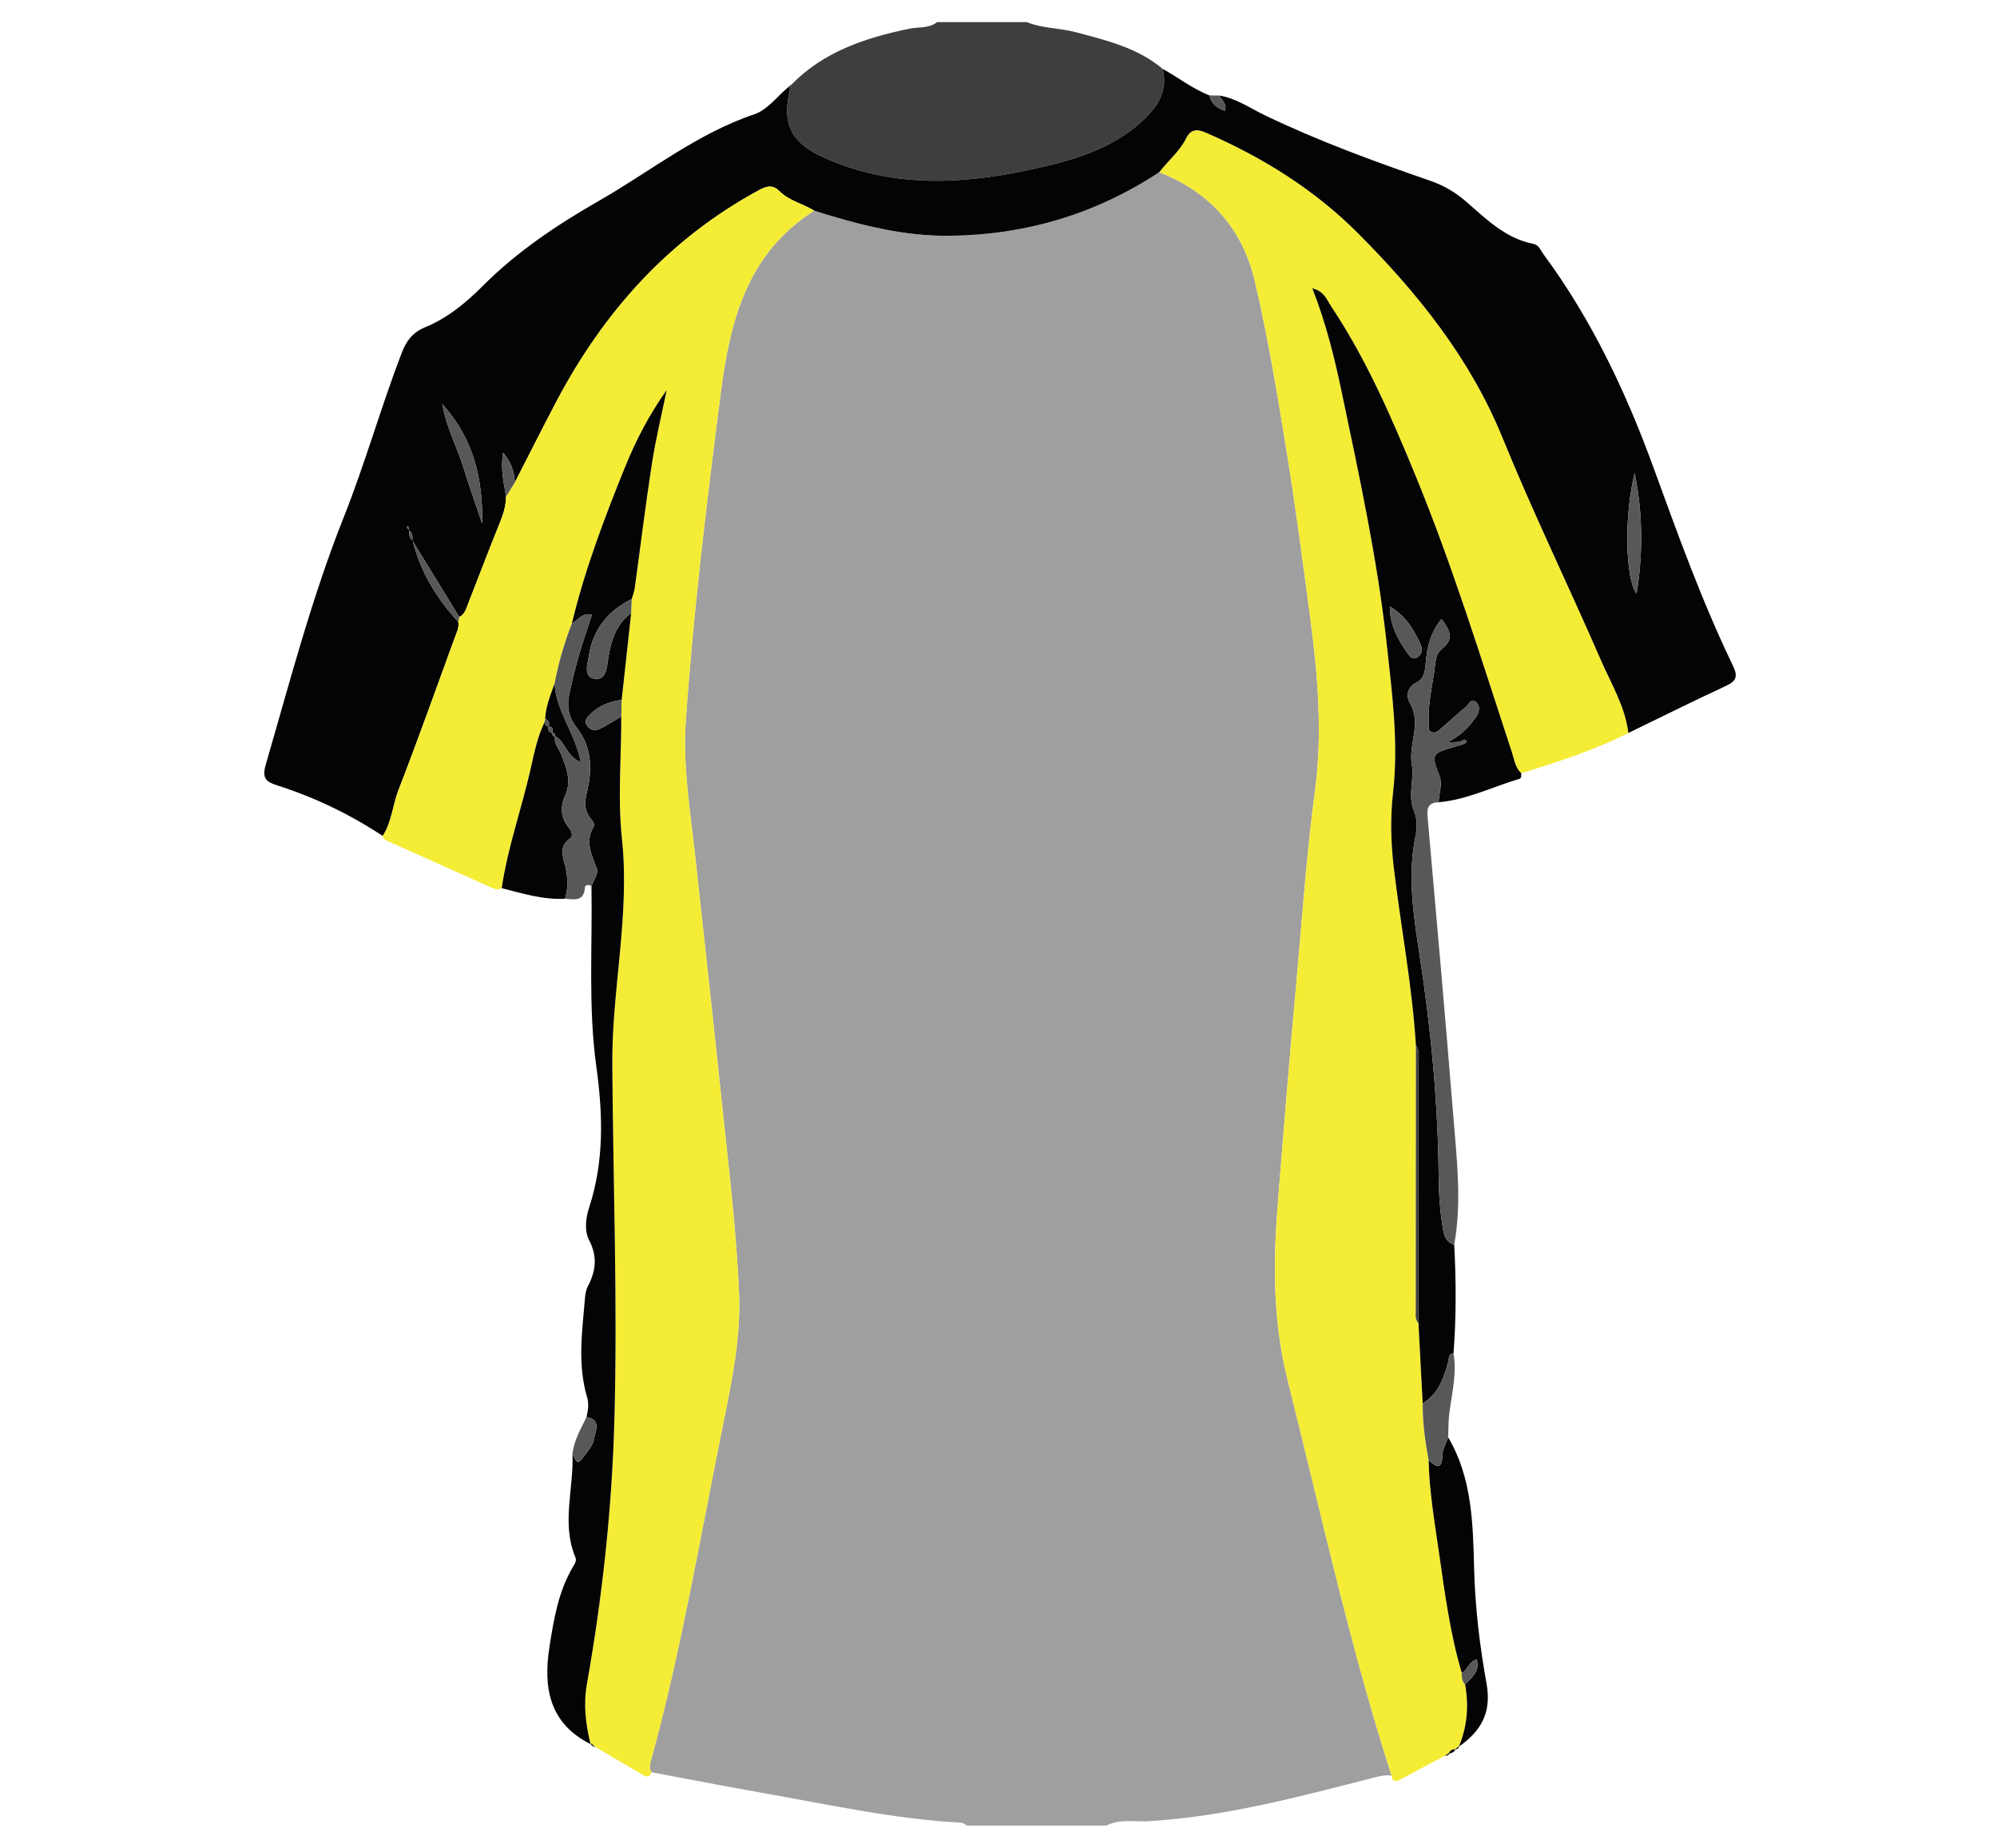
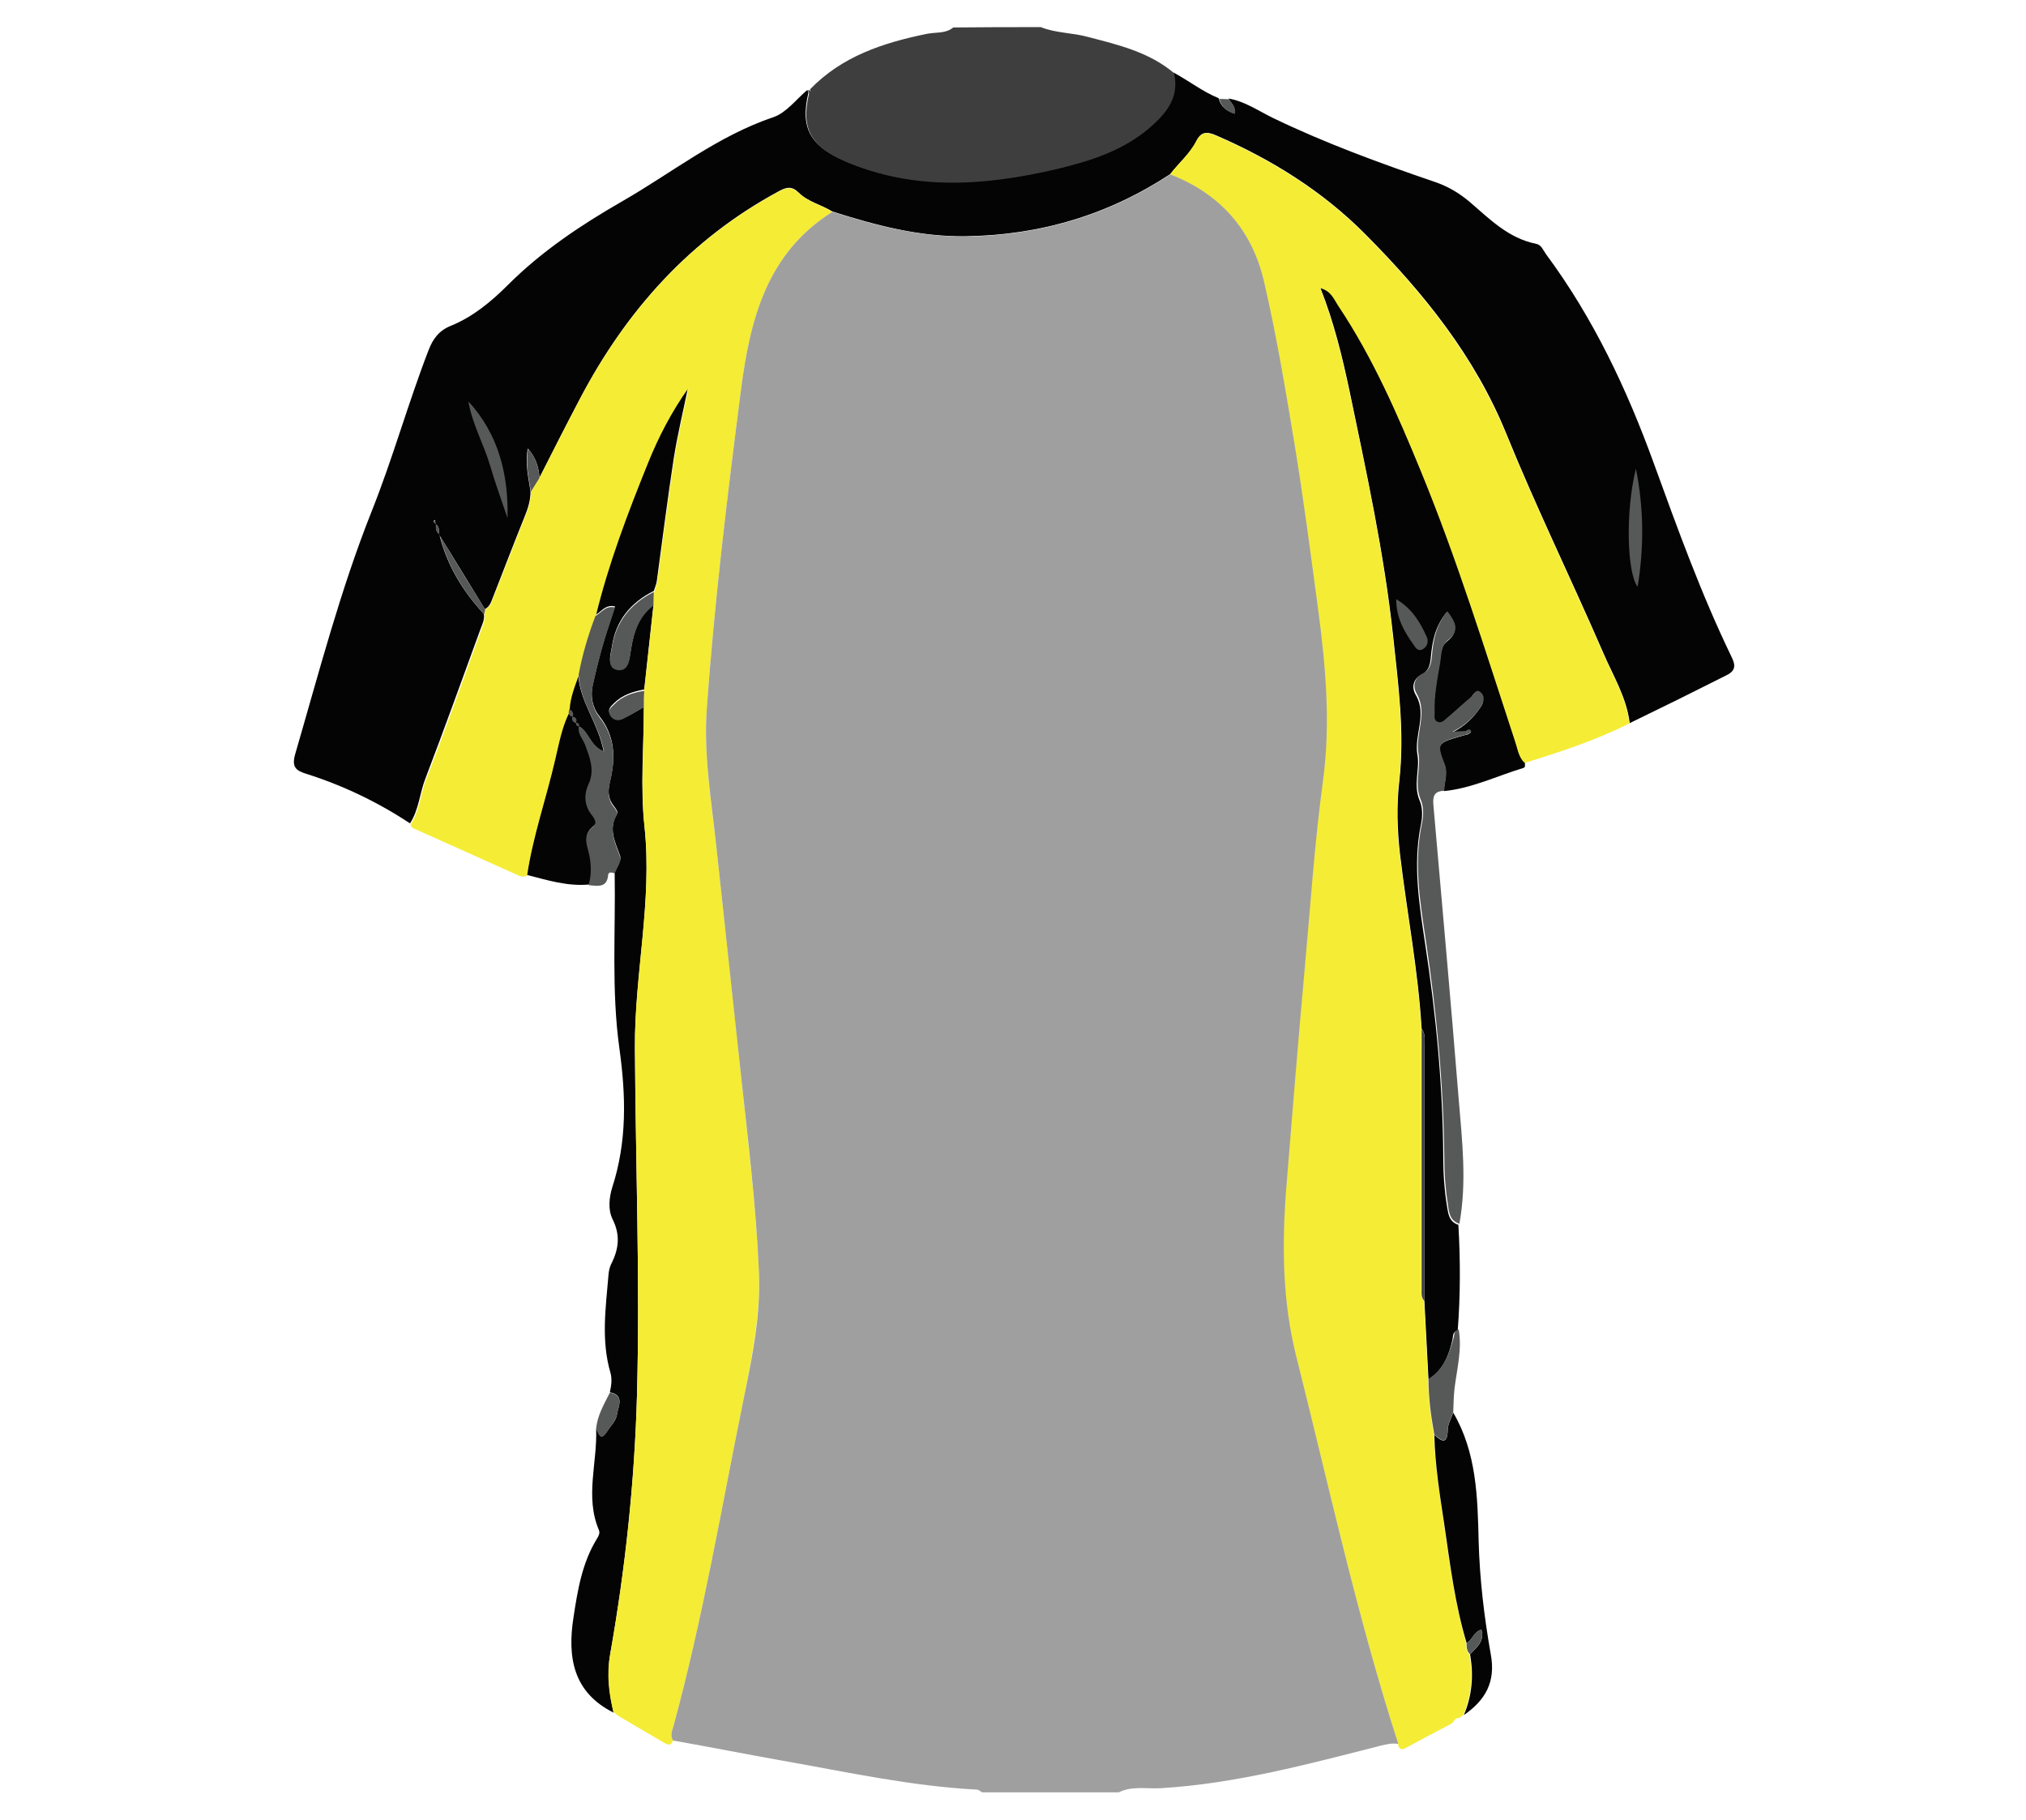
- <svg xmlns="http://www.w3.org/2000/svg" version="1.1" id="Layer_1" x="0px" y="0px" width="587px" height="543px" viewBox="0 0 587 543" enable-background="new 0 0 587 543" xml:space="preserve">
-   <style type="text/css">
- 	
- 	 .strip{fill:#F5EC36;}
- 	
- </style>
-   <path fill-rule="evenodd" clip-rule="evenodd" fill="#9F9F9F" d="M325.232,536.5c-13.664,0-27.329,0-40.994,0  c-0.547-0.292-1.082-0.813-1.643-0.843c-19.663-1.052-38.849-5.294-58.157-8.698c-10.999-1.94-21.961-4.078-32.94-6.127  c-0.917-1.423-0.305-2.863,0.068-4.231c8.85-32.459,14.389-65.628,21.088-98.546c2.554-12.55,5.139-25.101,4.58-38.104  c-0.832-19.345-3.246-38.525-5.252-57.75c-2.428-23.264-5.031-46.509-7.544-69.764c-1.465-13.559-3.794-27.064-2.839-40.788  c2.247-32.262,6.153-64.337,10.291-96.407c2.75-21.316,7.869-40.906,27.439-53.332c13.023,4.098,26.065,7.56,39.983,7.379  c22.375-0.291,42.779-6.41,61.419-18.664c14.982,5.816,24.495,16.567,28.149,32.153c3.736,15.938,6.416,32.097,9.052,48.251  c2.737,16.781,4.963,33.632,7.193,50.489c2.246,16.973,3.667,33.905,1.396,50.925c-2.535,19-3.809,38.113-5.549,57.185  c-1.978,21.68-3.729,43.382-5.447,65.086c-1.353,17.066-1.279,33.965,2.954,50.839c9.755,38.885,18.289,78.083,30.569,116.303  c-1.812-0.339-3.517,0.12-5.263,0.566c-21.822,5.575-43.573,11.452-66.236,12.794C333.462,535.459,329.161,534.479,325.232,536.5z" />
-   <path fill-rule="evenodd" clip-rule="evenodd" fill="#3E3E3E" d="M301.808,6.5c4.605,1.882,9.636,1.694,14.377,2.955  c9.056,2.41,18.198,4.578,25.624,10.831c1.54,6.887-1.751,11.472-6.701,15.85c-8.333,7.372-18.414,10.537-28.812,12.947  c-21.35,4.949-42.604,6.634-63.485-2.489c-10.068-4.399-13.093-9.749-10.645-20.218c0.06-0.258-0.211-0.593-0.327-0.893  c0,0,0.278-0.263,0.277-0.257c0.184,0.163,0.368,0.32,0.552,0.477c-0.065-0.225-0.13-0.45-0.195-0.676  c9.545-9.846,21.833-13.896,34.803-16.589c2.736-0.568,5.761-0.017,8.178-1.938C284.238,6.5,293.023,6.5,301.808,6.5z   M300.131,23.337C300.127,23.495,300.135,23.179,300.131,23.337c4.25,0,8.9,0,13.151,0c0.136-0.158-0.137,0.158,0,0" />
-   <path fill-rule="evenodd" clip-rule="evenodd" class="strip" d="M424.718,516.011c-4.34,2.297-8.699,4.56-13.011,6.91  c-1.442,0.786-2.379,0.817-2.657-1.063c-12.28-38.221-20.814-77.419-30.569-116.304c-4.233-16.874-4.307-33.772-2.954-50.839  c1.719-21.704,3.47-43.406,5.447-65.086c1.74-19.072,3.014-38.184,5.549-57.185c2.271-17.02,0.851-33.952-1.396-50.925  c-2.23-16.857-4.456-33.708-7.193-50.489c-2.636-16.154-5.315-32.313-9.052-48.251c-3.654-15.585-13.167-26.336-28.148-32.153  c2.563-3.339,5.925-6.055,7.856-9.876c1.393-2.757,3.085-2.969,5.898-1.75c16.717,7.248,32.049,16.832,44.825,29.681  c17.421,17.522,32.812,36.583,42.345,59.981c8.997,22.082,19.448,43.566,28.96,65.444c3.019,6.942,7.098,13.548,8.023,21.302  c-10.058,5.096-20.749,8.507-31.472,11.828c-1.796-1.648-2.06-4.013-2.757-6.135c-8.971-27.282-17.4-54.743-28.346-81.348  c-7.054-17.142-14.396-34.107-24.71-49.602c-1.302-1.956-2.115-4.6-5.606-5.414c4.108,10.455,6.581,20.688,8.728,30.941  c5.11,24.406,10.43,48.777,13.141,73.634c1.581,14.505,3.523,28.883,1.859,43.577c-0.813,7.184-0.676,14.549,0.188,21.866  c2.063,17.506,5.446,34.849,6.528,52.476c-0.019,25.978-0.04,51.956-0.04,77.934c0,1.267-0.246,2.63,0.791,3.693  c0.413,7.863,0.826,15.727,1.238,23.591c-0.016,5.627,0.724,11.175,1.753,16.692c0.191,9.046,1.718,17.959,3.007,26.872  c1.729,11.949,3.27,23.964,6.727,35.599c-0.025,1.246,0.049,2.464,0.979,3.437c1.146,6.259,0.625,12.352-1.823,18.252  c0,0,0.072-0.165,0.072-0.164c-0.392,0.334-0.784,0.669-1.176,1.003l0.081-0.062c-0.979-0.062-1.615,0.419-2.012,1.276l0.001-0.276  c0,0,0.276,0.012,0.277,0.014C425.619,515.399,425.168,515.704,424.718,516.011z" />
-   <path fill-rule="evenodd" clip-rule="evenodd" fill="#040404" d="M478.642,215.407c-0.926-7.753-5.005-14.36-8.023-21.302  c-9.512-21.877-19.963-43.362-28.96-65.444c-9.533-23.398-24.924-42.458-42.345-59.981C386.537,55.831,371.205,46.248,354.488,39  c-2.813-1.219-4.506-1.006-5.898,1.75c-1.932,3.822-5.294,6.538-7.856,9.876c-18.642,12.253-39.045,18.373-61.42,18.664  c-13.918,0.18-26.96-3.282-39.983-7.379c-3.302-2.021-7.285-2.867-10.125-5.653c-1.958-1.922-3.575-1.744-5.974-0.446  c-26.592,14.38-45.782,35.808-59.728,62.272c-4.135,7.848-8.108,15.781-12.155,23.675c-0.194-3.179-1.14-6.032-3.458-8.724  c-0.828,4.693,0.199,8.775,0.857,12.886c-0.029,2.626-0.734,5.044-1.735,7.494c-3.246,7.943-6.253,15.983-9.4,23.967  c-0.582,1.478-0.972,3.144-2.608,3.953c-4.605-7.506-9.211-15.013-13.815-22.521c0.041-1.099,0.227-2.244-0.962-2.941  c-0.085-0.43-0.17-0.86-0.254-1.291c-0.161,0.134-0.323,0.266-0.484,0.399c0.27,0.275,0.541,0.552,0.81,0.828  c-0.065,1.108-0.132,2.217,0.964,2.945c2.271,9.247,7.055,17.085,13.451,24.023c0.309,1.711-0.521,3.194-1.065,4.688  c-5.439,14.933-10.778,29.905-16.518,44.722c-1.725,4.454-1.954,9.394-4.633,13.489c-9.648-6.373-19.981-11.353-30.99-14.852  c-3.366-1.069-4.54-2.16-3.389-6.122c7.092-24.409,13.522-49.085,22.915-72.685c6.351-15.956,10.944-32.447,17.091-48.425  c1.354-3.52,3.219-5.937,6.917-7.451c6.525-2.672,11.988-7.225,16.905-12.151c10.083-10.103,21.852-17.952,34.058-24.94  c15.119-8.656,28.856-19.785,45.728-25.462c3.844-1.294,6.767-5.324,10.11-8.099c0.113,0.294,0.384,0.629,0.324,0.888  c-2.448,10.469,0.577,15.819,10.645,20.218c20.881,9.123,42.136,7.438,63.485,2.489c10.397-2.411,20.479-5.575,28.812-12.947  c4.95-4.378,8.241-8.962,6.701-15.85c4.599,2.496,8.734,5.81,13.653,7.74c0.628,2.521,2.273,3.779,4.651,4.54  c0.549-2.385-1.161-3.14-1.631-4.482c4.891,0.808,8.921,3.675,13.242,5.756c15.785,7.605,32.198,13.591,48.72,19.297  c3.915,1.353,7.238,3.293,10.375,6c5.979,5.156,11.65,10.933,19.909,12.533c1.636,0.316,2.119,1.912,2.961,3.051  c14.183,19.188,24.283,40.57,32.383,62.813c7.149,19.631,14.211,39.259,23.3,58.086c1.415,2.929,1.203,4.441-1.925,5.892  C497.776,205.995,488.233,210.755,478.642,215.407z M130.012,118.773c-0.088-0.051-0.176-0.103-0.265-0.155  c0.104,0.035,0.207,0.07,0.311,0.106c1.019,6.782,4.41,12.781,6.367,19.259c1.612,5.337,3.522,10.583,5.3,15.87  C142.033,140.683,139.049,128.67,130.012,118.773z M480.487,139.015c-3.182,12.858-2.708,31.202,0.564,35.472  C483.002,162.618,482.896,150.817,480.487,139.015z" />
-   <path fill-rule="evenodd" clip-rule="evenodd" class="strip" d="M135.004,181.333c1.636-0.809,2.026-2.475,2.608-3.953  c3.147-7.984,6.154-16.024,9.4-23.967c1.001-2.45,1.707-4.868,1.735-7.494c0.867-1.387,1.734-2.774,2.601-4.162  c4.047-7.894,8.02-15.827,12.155-23.675c13.945-26.464,33.135-47.893,59.728-62.272c2.399-1.297,4.017-1.476,5.974,0.446  c2.84,2.787,6.823,3.632,10.125,5.653c-19.57,12.426-24.688,32.016-27.439,53.332c-4.138,32.07-8.044,64.146-10.291,96.407  c-0.956,13.724,1.374,27.229,2.839,40.788c2.513,23.255,5.116,46.5,7.544,69.764c2.006,19.225,4.42,38.405,5.252,57.75  c0.559,13.003-2.026,25.554-4.58,38.104c-6.699,32.918-12.239,66.087-21.088,98.546c-0.373,1.368-0.984,2.809-0.068,4.231  c-0.716,1.932-1.879,1.158-3.017,0.492c-4.503-2.638-9.004-5.278-13.506-7.919c-0.452-0.386-0.903-0.771-1.355-1.155  c0,0-0.045,0.306-0.045,0.305c-1.405-5.814-2.142-11.55-1.063-17.638c4.558-25.71,7.37-51.664,8.085-77.744  c0.952-34.753-0.376-69.518-0.624-104.277c-0.158-22.127,5.232-44.063,2.837-66.383c-1.28-11.929-0.172-23.961-0.188-35.947  c0.038-1.639,0.076-3.276,0.113-4.915c0.929-8.494,1.858-16.989,2.788-25.483c0.054-1.376,0.108-2.754,0.163-4.13  c0.303-1.082,0.735-2.145,0.888-3.247c1.688-12.188,3.167-24.406,5.051-36.562c1.124-7.244,2.868-14.391,4.333-21.582  c-5.073,7.121-9.002,14.658-12.209,22.571c-6.096,15.04-11.854,30.194-15.655,46.014c-2.237,5.731-3.945,11.616-5.084,17.664  c-1.187,3.354-2.585,6.653-2.752,10.28c-0.081,0.385-0.162,0.77-0.243,1.153c-2.117,4.41-3.03,9.193-4.101,13.895  c-2.652,11.642-6.709,22.939-8.437,34.802c-1.134,0.632-2.147,0.226-3.225-0.259c-10.035-4.521-20.088-9.001-30.124-13.52  c-0.691-0.312-1.56-0.56-1.632-1.569c2.679-4.096,2.908-9.035,4.633-13.489c5.74-14.816,11.078-29.789,16.518-44.722  c0.544-1.495,1.374-2.978,1.066-4.687C134.812,182.298,134.908,181.816,135.004,181.333z" />
-   <path fill-rule="evenodd" clip-rule="evenodd" fill="#040404" d="M182.624,210.565c0.016,11.986-1.092,24.018,0.188,35.947  c2.395,22.321-2.995,44.256-2.837,66.383c0.247,34.76,1.576,69.524,0.624,104.277c-0.715,26.08-3.527,52.034-8.085,77.744  c-1.079,6.088-0.343,11.823,1.063,17.638c-12.115-6.075-13.948-16.58-12.075-28.513c1.282-8.167,2.606-16.373,6.968-23.65  c0.513-0.856,1.081-1.738,0.668-2.723c-4.193-10.018-0.428-20.251-0.866-30.367c0.781,1.298,1.205,3.924,3.205,0.951  c1.164-1.729,2.845-3.448,3.128-5.345c0.328-2.201,2.335-5.667-2.193-6.475c0.422-1.913,0.75-3.843,0.175-5.771  c-2.912-9.764-1.426-19.62-0.612-29.455c0.092-1.11,0.35-2.29,0.858-3.267c2.305-4.427,2.831-8.645,0.368-13.387  c-1.487-2.863-1.042-6.557-0.054-9.589c4.469-13.71,4.103-27.347,2.132-41.563c-2.425-17.499-1.115-35.328-1.426-53.014  c0.596-1.658,2.088-3.645,1.624-4.916c-1.563-4.283-3.73-8.292-0.793-12.838c0.212-0.328-0.551-1.438-1.04-2.038  c-1.822-2.235-1.897-4.689-1.229-7.346c1.765-7.017,1.69-13.685-3.152-19.746c-2.086-2.61-2.684-5.932-1.985-9.258  c0.795-3.785,1.713-7.552,2.78-11.269c1.182-4.117,2.592-8.167,3.939-12.359c-3.028-0.585-4.126,1.699-5.899,2.614  c3.8-15.821,9.559-30.975,15.654-46.015c3.207-7.913,7.137-15.45,12.209-22.571c-1.465,7.191-3.209,14.338-4.333,21.582  c-1.885,12.155-3.363,24.374-5.051,36.562c-0.153,1.102-0.585,2.165-0.889,3.247c-6.995,3.454-11.434,9.02-12.592,16.684  c-0.333,2.21-1.894,6.526,2.066,6.808c3.198,0.228,3.238-3.819,3.675-6.408c0.854-5.064,2.351-9.722,6.689-12.954  c-0.93,8.495-1.859,16.99-2.789,25.483c-3.401,0.58-6.617,1.621-9.096,4.152c-0.849,0.867-2.067,1.83-1.151,3.333  c0.924,1.516,2.485,1.688,3.853,1.044C178.52,213.154,180.538,211.788,182.624,210.565z" />
-   <path fill-rule="evenodd" clip-rule="evenodd" fill="#040404" d="M147.479,261.024c1.728-11.862,5.785-23.16,8.437-34.802  c1.071-4.702,1.984-9.485,4.102-13.892c0.208,0.603,0.499,1.109,1.244,1.101l-0.012-0.016c-0.212,0.936-0.065,1.693,0.996,1.991  l-0.041-0.053c0.114,0.571,0.219,1.152,1.029,1.02l-0.046-0.052c-0.513,2.148,1.083,3.608,1.763,5.363  c1.521,3.923,3.14,7.813,1.183,12.094c-1.539,3.368-1.315,6.581,1.107,9.511c0.796,0.964,1.282,2.454,0.381,3.074  c-3.874,2.67-1.782,6.143-1.248,9.167c0.523,2.965,0.604,5.743-0.272,8.582C159.659,264.493,153.602,262.558,147.479,261.024z" />
-   <path fill-rule="evenodd" clip-rule="evenodd" fill="#575858" d="M166.1,264.114c0.876-2.838,0.795-5.616,0.272-8.582  c-0.534-3.024-2.626-6.497,1.248-9.167c0.901-0.621,0.416-2.11-0.381-3.074c-2.422-2.93-2.646-6.143-1.107-9.511  c1.957-4.281,0.339-8.171-1.183-12.094c-0.681-1.755-2.276-3.215-1.764-5.363c3.043,1.51,3.146,5.801,7.501,7.623  c-1.697-8.581-7.305-15.025-7.675-23.05c1.139-6.048,2.848-11.932,5.084-17.664c1.773-0.914,2.872-3.198,5.899-2.613  c-1.347,4.191-2.758,8.242-3.939,12.359c-1.067,3.717-1.985,7.484-2.78,11.269c-0.699,3.327-0.101,6.648,1.985,9.258  c4.842,6.062,4.917,12.729,3.152,19.746c-0.667,2.657-0.593,5.111,1.229,7.346c0.489,0.601,1.251,1.71,1.04,2.038  c-2.937,4.547-0.771,8.556,0.793,12.838c0.464,1.271-1.028,3.257-1.624,4.916c-0.789-0.411-1.852-0.481-1.919,0.458  C171.632,265.04,168.767,264.335,166.1,264.114z" />
-   <path fill-rule="evenodd" clip-rule="evenodd" fill="#575858" d="M172.41,416.434c4.528,0.808,2.521,4.273,2.193,6.475  c-0.283,1.896-1.964,3.615-3.128,5.345c-2,2.973-2.424,0.347-3.205-0.951C168.684,423.311,170.735,419.944,172.41,416.434z" />
-   <path fill-rule="evenodd" clip-rule="evenodd" fill="#040404" d="M232.473,25.027c0.065,0.226,0.13,0.451,0.195,0.676  c-0.184-0.156-0.368-0.313-0.552-0.477C232.116,25.221,232.473,25.027,232.473,25.027z" />
-   <path fill-rule="evenodd" clip-rule="evenodd" fill="#040404" d="M173.62,512.25c0.452,0.385,0.903,0.77,1.355,1.155  C174.372,513.198,173.684,513.09,173.62,512.25z" />
-   <path fill-rule="evenodd" clip-rule="evenodd" fill="#040404" d="M418.186,412.448c-0.414-7.863-0.827-15.727-1.24-23.587  c0.017-25.48,0.046-50.965,0.029-76.448c-0.001-1.741,0.41-3.597-0.78-5.182c-1.082-17.627-4.466-34.97-6.528-52.476  c-0.863-7.316-1-14.682-0.188-21.866c1.664-14.693-0.278-29.071-1.859-43.577c-2.711-24.857-8.03-49.228-13.141-73.634  c-2.146-10.253-4.619-20.487-8.728-30.941c3.491,0.814,4.305,3.458,5.606,5.414c10.314,15.494,17.656,32.459,24.71,49.602  c10.945,26.604,19.375,54.065,28.346,81.348c0.697,2.122,0.961,4.486,2.757,6.135c-0.135,0.581,0.259,1.41-0.597,1.664  c-7.879,2.339-15.338,6.122-23.678,6.866c-0.012-2.652,1.273-5.106,0.134-7.995c-2.402-6.084-2.064-6.382,4.295-8.256  c0.906-0.267,1.82-0.509,2.73-0.764c0.369-0.33,1.367-0.399,0.847-1.117c-0.384-0.531-1.087-0.149-1.512,0.361  c-0.939,0.056-1.881,0.112-4.07,0.243c4.342-2.214,6.708-4.81,8.688-7.779c0.9-1.351,1.043-2.999-0.079-4.065  c-1.513-1.438-2.158,0.606-3.006,1.308c-2.5,2.066-4.874,4.285-7.337,6.397c-0.842,0.721-1.765,1.692-3.001,0.925  c-0.968-0.6-0.604-1.739-0.644-2.669c-0.214-5.05,0.858-9.962,1.635-14.904c0.374-2.375,0.203-5.123,2.262-6.745  c3.8-2.996,2.239-5.586-0.114-8.798c-3.409,4.14-4.319,8.696-4.691,13.339c-0.181,2.269-0.524,4.258-2.657,5.327  c-2.892,1.448-3.114,4.079-1.886,6.186c3.465,5.94-0.6,11.942,0.529,18.123c0.739,4.04-1.341,8.882,0.638,13.514  c0.919,2.152,0.957,4.77,0.443,7.217c-2.517,11.996-0.5,24.023,1.276,35.704c3.271,21.498,5.335,42.994,5.515,64.714  c0.037,4.531,0.309,9.104,1.02,13.57c0.364,2.281,0.443,5.255,3.543,6.205c0.573,10.637,0.619,21.27-0.207,31.896  c-1.556,0.21-1.295,1.487-1.569,2.529C424.41,405.048,422.734,409.636,418.186,412.448z M408.526,178.219  c-0.006,5.64,2.422,9.712,5.113,13.639c0.653,0.954,1.6,2.32,3.132,1.211c1.175-0.85,1.451-2.203,0.889-3.469  C415.714,185.218,413.341,181.141,408.526,178.219z" />
-   <path fill-rule="evenodd" clip-rule="evenodd" fill="#575858" d="M430.056,218.752c-0.911,0.252-1.825,0.495-2.731,0.762  c-6.359,1.875-6.697,2.172-4.295,8.256c1.14,2.889-0.146,5.343-0.134,7.995c-2.647,0.075-3.545,1.266-3.3,4.024  c2.626,29.56,5.234,59.123,7.634,88.701c1.008,12.415,2.469,24.866,0.224,37.317c-3.1-0.95-3.179-3.924-3.543-6.205  c-0.711-4.467-0.982-9.039-1.02-13.57c-0.18-21.72-2.244-43.216-5.515-64.714c-1.776-11.681-3.793-23.708-1.276-35.704  c0.514-2.448,0.476-5.065-0.443-7.217c-1.979-4.632,0.102-9.475-0.638-13.514c-1.129-6.181,2.936-12.183-0.529-18.123  c-1.229-2.107-1.006-4.738,1.886-6.186c2.133-1.068,2.477-3.058,2.657-5.327c0.372-4.644,1.282-9.2,4.691-13.339  c2.354,3.212,3.914,5.802,0.114,8.798c-2.059,1.622-1.888,4.37-2.262,6.745c-0.776,4.941-1.849,9.854-1.635,14.904  c0.039,0.93-0.324,2.069,0.644,2.669c1.236,0.767,2.159-0.204,3.001-0.925c2.463-2.112,4.837-4.331,7.337-6.397  c0.848-0.702,1.493-2.745,3.006-1.308c1.122,1.066,0.979,2.714,0.079,4.065c-1.98,2.969-4.347,5.565-8.688,7.779  c2.189-0.131,3.131-0.187,4.07-0.243C429.612,218.247,429.834,218.499,430.056,218.752z" />
-   <path fill-rule="evenodd" clip-rule="evenodd" fill="#040404" d="M428.826,513.301c2.448-5.9,2.969-11.993,1.823-18.253  c1.833-2.028,4.431-3.712,3.431-7.424c-2.351,0.704-2.648,3.178-4.41,3.988c-3.457-11.635-4.997-23.649-6.727-35.599  c-1.289-8.913-2.815-17.826-3.007-26.872c2.279,2.051,3.942,2.928,4.063-1.489c0.047-1.774,1.079-3.524,1.663-5.284  c7.059,11.966,7.299,25.337,7.638,38.591c0.292,11.396,1.647,22.693,3.657,33.821C438.513,503.392,435.275,508.771,428.826,513.301z  " />
-   <path fill-rule="evenodd" clip-rule="evenodd" fill="#575858" d="M425.662,422.368c-0.584,1.76-1.616,3.51-1.663,5.284  c-0.12,4.417-1.783,3.54-4.063,1.489c-1.029-5.518-1.769-11.065-1.753-16.692c4.551-2.813,6.227-7.401,7.493-12.217  c0.274-1.042,0.014-2.319,1.569-2.529c1.034,5.951-0.477,11.715-1.223,17.544C425.723,417.598,425.772,419.992,425.662,422.368z" />
-   <path fill-rule="evenodd" clip-rule="evenodd" fill="#575858" d="M358.482,28.084c0.47,1.342,2.18,2.097,1.631,4.482  c-2.378-0.761-4.023-2.019-4.651-4.54C356.469,28.045,357.476,28.064,358.482,28.084z" />
-   <path fill-rule="evenodd" clip-rule="evenodd" fill="#040404" d="M425.792,515.354c0.396-0.857,1.032-1.338,2.012-1.276  C427.446,514.998,426.645,515.219,425.792,515.354z" />
-   <path fill-rule="evenodd" clip-rule="evenodd" fill="#040404" d="M427.723,514.14c0.392-0.334,0.784-0.669,1.176-1.003  C428.809,513.824,428.361,514.095,427.723,514.14z" />
-   <path fill-rule="evenodd" clip-rule="evenodd" fill="#040404" d="M424.718,516.011c0.45-0.307,0.901-0.611,1.353-0.919  C425.92,515.839,425.369,516,424.718,516.011z" />
-   <path fill-rule="evenodd" clip-rule="evenodd" fill="#3E3E3E" d="M416.194,307.231c1.19,1.585,0.779,3.44,0.78,5.182  c0.017,25.483-0.013,50.968-0.029,76.448c-1.037-1.066-0.791-2.43-0.791-3.696C416.154,359.188,416.176,333.209,416.194,307.231z" />
-   <path fill-rule="evenodd" clip-rule="evenodd" fill="#575858" d="M429.67,491.612c1.762-0.811,2.06-3.284,4.41-3.988  c1,3.712-1.598,5.396-3.431,7.424C429.719,494.076,429.645,492.858,429.67,491.612z" />
-   <path fill-rule="evenodd" clip-rule="evenodd" fill="#575858" d="M480.487,139.015c2.409,11.802,2.515,23.603,0.564,35.472  C477.779,170.217,477.306,151.874,480.487,139.015z" />
-   <path fill-rule="evenodd" clip-rule="evenodd" fill="#575858" d="M130.013,118.773c9.036,9.897,12.02,21.91,11.712,35.079  c-1.778-5.287-3.688-10.533-5.3-15.87c-1.957-6.478-5.348-12.477-6.367-19.259L130.013,118.773z" />
-   <path fill-rule="evenodd" clip-rule="evenodd" fill="#575858" d="M135.004,181.333c-0.096,0.482-0.192,0.965-0.29,1.445  c-6.396-6.939-11.181-14.778-13.452-24.025l-0.075,0.06C125.793,166.32,130.398,173.827,135.004,181.333z" />
-   <path fill-rule="evenodd" clip-rule="evenodd" fill="#575858" d="M151.348,141.758c-0.867,1.387-1.734,2.775-2.601,4.162  c-0.658-4.111-1.685-8.192-0.857-12.886C150.208,135.727,151.154,138.58,151.348,141.758z" />
-   <path fill-rule="evenodd" clip-rule="evenodd" fill="#575858" d="M120.227,155.872c1.188,0.697,1.003,1.842,0.962,2.941  c0,0.001,0.074-0.059,0.074-0.059c-1.097-0.729-1.029-1.837-0.964-2.945L120.227,155.872z" />
-   <path fill-rule="evenodd" clip-rule="evenodd" fill="#575858" d="M120.298,155.809c-0.27-0.275-0.54-0.552-0.81-0.828  c0.161-0.133,0.323-0.266,0.484-0.399c0.084,0.43,0.169,0.861,0.254,1.291L120.298,155.809z" />
-   <path fill-rule="evenodd" clip-rule="evenodd" fill="#575858" d="M130.058,118.724c-0.104-0.036-0.207-0.071-0.311-0.106  c0.088,0.052,0.177,0.104,0.265,0.155C130.013,118.773,130.058,118.724,130.058,118.724z" />
-   <path fill-rule="evenodd" clip-rule="evenodd" fill="#575858" d="M185.525,180.167c-4.338,3.231-5.835,7.89-6.689,12.954  c-0.437,2.589-0.477,6.636-3.675,6.408c-3.96-0.282-2.4-4.597-2.066-6.808c1.158-7.664,5.598-13.23,12.592-16.684  C185.633,177.413,185.579,178.791,185.525,180.167z" />
-   <path fill-rule="evenodd" clip-rule="evenodd" fill="#040404" d="M163.011,200.895c0.371,8.025,5.978,14.469,7.675,23.05  c-4.354-1.822-4.458-6.113-7.501-7.623c0,0,0.047,0.052,0.047,0.052c-0.084-0.601-0.202-1.167-1.029-1.02l0.041,0.053  c0.418-1.039,0.255-1.787-0.996-1.991l0.012,0.016c0.45-1.1-0.131-1.742-1.001-2.257  C160.426,207.548,161.825,204.249,163.011,200.895z" />
-   <path fill-rule="evenodd" clip-rule="evenodd" fill="#575858" d="M182.624,210.565c-2.086,1.223-4.104,2.589-6.282,3.615  c-1.367,0.644-2.929,0.471-3.853-1.044c-0.916-1.503,0.302-2.467,1.151-3.333c2.479-2.531,5.695-3.572,9.096-4.152  C182.699,207.289,182.661,208.926,182.624,210.565z" />
-   <path fill-rule="evenodd" clip-rule="evenodd" fill="#575858" d="M160.259,211.175c0.871,0.515,1.451,1.157,1.001,2.257  c-0.745,0.008-1.036-0.499-1.244-1.101C160.097,211.944,160.178,211.56,160.259,211.175z" />
-   <path fill-rule="evenodd" clip-rule="evenodd" fill="#575858" d="M161.249,213.416c1.251,0.204,1.414,0.952,0.996,1.991  C161.183,215.109,161.036,214.352,161.249,213.416z" />
-   <path fill-rule="evenodd" clip-rule="evenodd" fill="#575858" d="M162.204,215.354c0.827-0.147,0.944,0.419,1.029,1.02  C162.422,216.506,162.318,215.926,162.204,215.354z" />
-   <path fill-rule="evenodd" clip-rule="evenodd" fill="#575858" d="M408.526,178.219c4.814,2.922,7.188,6.999,9.134,11.382  c0.563,1.266,0.286,2.619-0.889,3.469c-1.532,1.108-2.479-0.257-3.132-1.211C410.948,187.931,408.521,183.859,408.526,178.219z" />
-   <path fill-rule="evenodd" clip-rule="evenodd" fill="#575858" d="M429.39,217.994c0.425-0.511,1.128-0.892,1.512-0.361  c0.521,0.718-0.478,0.787-0.847,1.117C429.834,218.499,429.612,218.247,429.39,217.994z" />
+ <svg xmlns="http://www.w3.org/2000/svg" version="1.1" id="Layer_1" x="0px" y="0px" width="590px" height="530px" viewBox="0 0 590 530" enable-background="new 0 0 590 530" xml:space="preserve">
+   <g id="la_x7C_Main_Color_x7C_main">
+     <path fill="#040404" d="M474.6,210.6c-0.9-7.5-4.9-13.9-7.8-20.7c-9.2-21.2-19.4-42.1-28.1-63.5c-9.2-22.7-24.2-41.2-41.1-58.2   c-12.4-12.5-27.3-21.8-43.5-28.8c-2.7-1.2-4.4-1-5.7,1.7c-1.9,3.7-5.1,6.3-7.6,9.6c-18.1,11.9-37.9,17.8-59.6,18.1   c-13.5,0.2-26.2-3.2-38.8-7.2c-3.2-2-7.1-2.8-9.8-5.5c-1.9-1.9-3.5-1.7-5.8-0.4c-25.8,13.9-44.4,34.7-57.9,60.4   c-4,7.6-7.9,15.3-11.8,23c-0.2-3.1-1.1-5.9-3.4-8.5c-0.8,4.6,0.2,8.5,0.8,12.5c0,2.5-0.7,4.9-1.7,7.3c-3.1,7.7-6.1,15.5-9.1,23.2   c-0.6,1.4-0.9,3-2.5,3.8c-4.5-7.3-8.9-14.6-13.4-21.8c0-1.1,0.2-2.2-0.9-2.9c-0.1-0.4-0.2-0.8-0.2-1.3c-0.2,0.1-0.3,0.3-0.5,0.4   c0.3,0.3,0.5,0.5,0.8,0.8c-0.1,1.1-0.1,2.2,0.9,2.9c2.2,9,6.8,16.6,13,23.3c0.3,1.7-0.5,3.1-1,4.5c-5.3,14.5-10.5,29-16,43.4   c-1.7,4.3-1.9,9.1-4.5,13.1c-9.4-6.2-19.4-11-30.1-14.4c-3.3-1-4.4-2.1-3.3-5.9c6.9-23.7,13.1-47.6,22.2-70.5   c6.2-15.5,10.6-31.5,16.6-47c1.3-3.4,3.1-5.8,6.7-7.2c6.3-2.6,11.6-7,16.4-11.8c9.8-9.8,21.2-17.4,33-24.2   c14.7-8.4,28-19.2,44.4-24.7c3.7-1.3,6.6-5.2,9.8-7.9c0.1,0.3,0.4,0.6,0.3,0.9c-2.4,10.2,0.6,15.3,10.3,19.6   c20.3,8.8,40.9,7.2,61.6,2.4c10.1-2.3,19.9-5.4,27.9-12.6c4.8-4.2,8-8.7,6.5-15.4c4.5,2.4,8.5,5.6,13.2,7.5   c0.6,2.4,2.2,3.7,4.5,4.4c0.5-2.3-1.1-3-1.6-4.3c4.7,0.8,8.7,3.6,12.8,5.6c15.3,7.4,31.2,13.2,47.3,18.7c3.8,1.3,7,3.2,10.1,5.8   c5.8,5,11.3,10.6,19.3,12.2c1.6,0.3,2.1,1.9,2.9,3c13.8,18.6,23.6,39.4,31.4,60.9c6.9,19,13.8,38.1,22.6,56.3   c1.4,2.8,1.2,4.3-1.9,5.7C493.2,201.5,483.9,206.1,474.6,210.6z" />
+     <path fill="#040404" d="M187.5,205.9c0,11.6-1.1,23.3,0.2,34.9c2.3,21.7-2.9,42.9-2.8,64.4c0.2,33.7,1.5,67.4,0.6,101.1   c-0.7,25.3-3.4,50.5-7.8,75.4c-1,5.9-0.3,11.5,1,17.1c-11.8-5.9-13.5-16.1-11.7-27.7c1.2-7.9,2.5-15.9,6.8-22.9   c0.5-0.8,1-1.7,0.6-2.6c-4.1-9.7-0.4-19.6-0.8-29.5c0.8,1.3,1.2,3.8,3.1,0.9c1.1-1.7,2.8-3.3,3-5.2c0.3-2.1,2.3-5.5-2.1-6.3   c0.4-1.9,0.7-3.7,0.2-5.6c-2.8-9.5-1.4-19-0.6-28.6c0.1-1.1,0.3-2.2,0.8-3.2c2.2-4.3,2.7-8.4,0.4-13c-1.4-2.8-1-6.4-0.1-9.3   c4.3-13.3,4-26.5,2.1-40.3c-2.4-17-1.1-34.3-1.4-51.4c0.6-1.6,2-3.5,1.6-4.8c-1.5-4.2-3.6-8-0.8-12.5c0.2-0.3-0.5-1.4-1-2   c-1.8-2.2-1.8-4.5-1.2-7.1c1.7-6.8,1.6-13.3-3.1-19.2c-2-2.5-2.6-5.8-1.9-9c0.8-3.7,1.7-7.3,2.7-10.9c1.1-4,2.5-7.9,3.8-12   c-2.9-0.6-4,1.6-5.7,2.5c3.7-15.3,9.3-30,15.2-44.6c3.1-7.7,6.9-15,11.8-21.9c-1.4,7-3.1,13.9-4.2,20.9   c-1.8,11.8-3.3,23.6-4.9,35.5c-0.1,1.1-0.6,2.1-0.9,3.1c-6.8,3.4-11.1,8.7-12.2,16.2c-0.3,2.1-1.8,6.3,2,6.6   c3.1,0.2,3.1-3.7,3.6-6.2c0.8-4.9,2.3-9.4,6.5-12.6c-0.9,8.2-1.8,16.5-2.7,24.7c-3.3,0.6-6.4,1.6-8.8,4c-0.8,0.8-2,1.8-1.1,3.2   c0.9,1.5,2.4,1.6,3.7,1C183.5,208.4,185.4,207.1,187.5,205.9z" />
+     <path fill="#040404" d="M416,401.7c-0.4-7.6-0.8-15.3-1.2-22.9c0-24.7,0-49.4,0-74.2c0-1.7,0.4-3.5-0.8-5   c-1-17.1-4.3-33.9-6.3-50.9c-0.8-7.1-1-14.2-0.2-21.2c1.6-14.3-0.3-28.2-1.8-42.3c-2.6-24.1-7.8-47.8-12.7-71.4   c-2.1-9.9-4.5-19.9-8.5-30c3.4,0.8,4.2,3.4,5.4,5.3c10,15,17.1,31.5,24,48.1c10.6,25.8,18.8,52.4,27.5,78.9c0.7,2.1,0.9,4.4,2.7,6   c-0.1,0.6,0.3,1.4-0.6,1.6c-7.6,2.3-14.9,5.9-23,6.7c0-2.6,1.2-5,0.1-7.8c-2.3-5.9-2-6.2,4.2-8c0.9-0.3,1.8-0.5,2.6-0.7   c0.4-0.3,1.3-0.4,0.8-1.1c-0.4-0.5-1.1-0.1-1.5,0.4c-0.9,0.1-1.8,0.1-3.9,0.2c4.2-2.1,6.5-4.7,8.4-7.5c0.9-1.3,1-2.9-0.1-3.9   c-1.5-1.4-2.1,0.6-2.9,1.3c-2.4,2-4.7,4.2-7.1,6.2c-0.8,0.7-1.7,1.6-2.9,0.9c-0.9-0.6-0.6-1.7-0.6-2.6c-0.2-4.9,0.8-9.7,1.6-14.5   c0.4-2.3,0.2-5,2.2-6.5c3.7-2.9,2.2-5.4-0.1-8.5c-3.3,4-4.2,8.4-4.6,12.9c-0.2,2.2-0.5,4.1-2.6,5.2c-2.8,1.4-3,4-1.8,6   c3.4,5.8-0.6,11.6,0.5,17.6c0.7,3.9-1.3,8.6,0.6,13.1c0.9,2.1,0.9,4.6,0.4,7c-2.4,11.6-0.5,23.3,1.2,34.6   c3.2,20.9,5.2,41.7,5.3,62.8c0,4.4,0.3,8.8,1,13.2c0.4,2.2,0.4,5.1,3.4,6c0.6,10.3,0.6,20.6-0.2,30.9c-1.5,0.2-1.3,1.4-1.5,2.5   C422,394.5,420.4,399,416,401.7z" />
+     <path fill="#040404" d="M168.4,196.5c0.4,7.8,5.8,14,7.4,22.4c-4.2-1.8-4.3-5.9-7.3-7.4v0.1c-0.1-0.6-0.2-1.1-1-1v0.1   c0.4-1,0.2-1.7-1-1.9l0,0c0.4-1.1-0.1-1.7-1-2.2C165.9,203,167.3,199.8,168.4,196.5z" />
+     <path fill="#040404" d="M153.4,254.8c1.7-11.5,5.6-22.5,8.2-33.8c1-4.6,1.9-9.2,4-13.5c0.2,0.6,0.5,1.1,1.2,1.1l0,0   c-0.2,0.9-0.1,1.6,1,1.9v-0.1c0.1,0.6,0.2,1.1,1,1v-0.1c-0.5,2.1,1.1,3.5,1.7,5.2c1.5,3.8,3,7.6,1.1,11.7c-1.5,3.3-1.3,6.4,1.1,9.2   c0.8,0.9,1.2,2.4,0.4,3c-3.8,2.6-1.7,6-1.2,8.9s0.6,5.6-0.3,8.3C165.2,258.2,159.3,256.3,153.4,254.8z" />
+   </g>
+   <g id="la_x7C_Secondary_Color_x7C_second">
+     <path fill="#F5EC36" d="M422.3,502.2c-4.2,2.2-8.4,4.4-12.6,6.7c-1.4,0.8-2.3,0.8-2.6-1c-11.9-37.1-20.2-75.1-29.7-112.8   c-4.1-16.4-4.2-32.8-2.9-49.3c1.7-21.1,3.4-42.1,5.3-63.1c1.7-18.5,2.9-37,5.4-55.5c2.2-16.5,0.8-32.9-1.4-49.4   c-2.2-16.4-4.3-32.7-7-49c-2.6-15.7-5.2-31.3-8.8-46.8c-3.5-15.1-12.8-25.5-27.3-31.2c2.5-3.2,5.7-5.9,7.6-9.6   c1.4-2.7,3-2.9,5.7-1.7c16.2,7,31.1,16.3,43.5,28.8c16.9,17,31.8,35.5,41.1,58.2c8.7,21.4,18.9,42.3,28.1,63.5   c2.9,6.7,6.9,13.1,7.8,20.7c-9.8,4.9-20.1,8.3-30.5,11.5c-1.7-1.6-2-3.9-2.7-6c-8.7-26.5-16.9-53.1-27.5-78.9   c-6.8-16.6-14-33.1-24-48.1c-1.3-1.9-2.1-4.5-5.4-5.3c4,10.1,6.4,20.1,8.5,30c5,23.7,10.1,47.3,12.7,71.4c1.5,14.1,3.4,28,1.8,42.3   c-0.8,7-0.7,14.1,0.2,21.2c2,17,5.3,33.8,6.3,50.9c0,25.2,0,50.4,0,75.6c0,1.2-0.2,2.6,0.8,3.6c0.4,7.6,0.8,15.3,1.2,22.9   c0,5.5,0.7,10.8,1.7,16.2c0.2,8.8,1.7,17.4,2.9,26.1c1.7,11.6,3.2,23.2,6.5,34.5c0,1.2,0,2.4,0.9,3.3c1.1,6.1,0.6,12-1.8,17.7   l0.1-0.2c-0.4,0.3-0.8,0.6-1.1,1l0.1-0.1c-0.9-0.1-1.6,0.4-2,1.2v-0.3h0.3C423.2,501.6,422.7,501.9,422.3,502.2z" />
+     <path fill="#F5EC36" d="M141.3,177.5c1.6-0.8,2-2.4,2.5-3.8c3.1-7.7,6-15.5,9.1-23.2c1-2.4,1.7-4.7,1.7-7.3c0.8-1.3,1.7-2.7,2.5-4   c3.9-7.7,7.8-15.4,11.8-23c13.5-25.7,32.1-46.5,57.9-60.4c2.3-1.3,3.9-1.4,5.8,0.4c2.8,2.7,6.6,3.5,9.8,5.5   c-19,12.1-23.9,31.1-26.6,51.7c-4,31.1-7.8,62.2-10,93.5c-0.9,13.3,1.3,26.4,2.8,39.6c2.4,22.6,5,45.1,7.3,67.7   c1.9,18.6,4.3,37.3,5.1,56c0.5,12.6-2,24.8-4.4,37c-6.5,31.9-11.9,64.1-20.5,95.6c-0.4,1.3-1,2.7-0.1,4.1c-0.7,1.9-1.8,1.1-2.9,0.5   c-4.4-2.6-8.7-5.1-13.1-7.7c-0.4-0.4-0.9-0.7-1.3-1.1v0.3c-1.4-5.6-2.1-11.2-1-17.1c4.4-24.9,7.1-50.1,7.8-75.4   c0.9-33.7-0.4-67.4-0.6-101.1c-0.2-21.5,5.1-42.7,2.8-64.4c-1.2-11.6-0.2-23.2-0.2-34.9c0-1.6,0.1-3.2,0.1-4.8   c0.9-8.2,1.8-16.5,2.7-24.7c0.1-1.3,0.1-2.7,0.2-4c0.3-1,0.7-2.1,0.9-3.1c1.6-11.8,3.1-23.7,4.9-35.5c1.1-7,2.8-14,4.2-20.9   c-4.9,6.9-8.7,14.2-11.8,21.9c-5.9,14.6-11.5,29.3-15.2,44.6c-2.2,5.6-3.8,11.3-4.9,17.1c-1.2,3.3-2.5,6.5-2.7,10   c-0.1,0.4-0.2,0.7-0.2,1.1c-2.1,4.3-2.9,8.9-4,13.5c-2.6,11.3-6.5,22.3-8.2,33.8c-1.1,0.6-2.1,0.2-3.1-0.3   c-9.7-4.4-19.5-8.7-29.2-13.1c-0.7-0.3-1.5-0.5-1.6-1.5c2.6-4,2.8-8.8,4.5-13.1c5.6-14.4,10.7-28.9,16-43.4c0.5-1.5,1.3-2.9,1-4.5   C141.1,178.5,141.2,178,141.3,177.5z" />
+   </g>
+   <path id="la_x7C_Third_Color_x7C_third" fill="#9F9F9F" d="M325.8,522c-13.3,0-26.5,0-39.8,0c-0.5-0.3-1-0.8-1.6-0.8  c-19.1-1-37.7-5.1-56.4-8.4c-10.7-1.9-21.3-4-32-5.9c-0.9-1.4-0.3-2.8,0.1-4.1c8.6-31.5,14-63.7,20.5-95.6c2.5-12.2,5-24.3,4.4-37  c-0.8-18.8-3.1-37.4-5.1-56c-2.4-22.6-4.9-45.1-7.3-67.7c-1.4-13.2-3.7-26.3-2.8-39.6c2.2-31.3,6-62.4,10-93.5  c2.7-20.7,7.6-39.7,26.6-51.7c12.6,4,25.3,7.3,38.8,7.2c21.7-0.3,41.5-6.2,59.6-18.1c14.5,5.6,23.8,16.1,27.3,31.2  c3.6,15.5,6.2,31.1,8.8,46.8c2.7,16.3,4.8,32.6,7,49c2.2,16.5,3.6,32.9,1.4,49.4c-2.5,18.4-3.7,37-5.4,55.5  c-1.9,21-3.6,42.1-5.3,63.1c-1.3,16.6-1.2,32.9,2.9,49.3c9.5,37.7,17.7,75.7,29.7,112.8c-1.8-0.3-3.4,0.1-5.1,0.5  c-21.2,5.4-42.3,11.1-64.2,12.4C333.8,521,329.6,520.1,325.8,522z" />
+   <path fill="#3E3E3E" d="M303.1,7.9c4.5,1.8,9.3,1.6,13.9,2.9c8.8,2.3,17.7,4.4,24.9,10.5c1.5,6.7-1.7,11.1-6.5,15.4  c-8.1,7.2-17.9,10.2-27.9,12.6c-20.7,4.8-41.3,6.4-61.6-2.4c-9.8-4.3-12.7-9.5-10.3-19.6c0.1-0.3-0.2-0.6-0.3-0.9  c0,0,0.3-0.3,0.3-0.2c0.2,0.2,0.4,0.3,0.5,0.5c-0.1-0.2-0.1-0.4-0.2-0.7c9.3-9.6,21.2-13.5,33.8-16.1c2.7-0.6,5.6,0,7.9-1.9  C286,7.9,294.6,7.9,303.1,7.9z M301.4,24.3C301.4,24.4,301.4,24.1,301.4,24.3c4.1,0,8.6,0,12.8,0c0.1-0.2-0.1,0.2,0,0" />
+   <path fill="#575858" d="M171.4,257.8c0.8-2.8,0.8-5.4,0.3-8.3c-0.5-2.9-2.5-6.3,1.2-8.9c0.9-0.6,0.4-2-0.4-3c-2.3-2.8-2.6-6-1.1-9.2  c1.9-4.2,0.3-7.9-1.1-11.7c-0.7-1.7-2.2-3.1-1.7-5.2c3,1.5,3.1,5.6,7.3,7.4c-1.6-8.3-7.1-14.6-7.4-22.4c1.1-5.9,2.8-11.6,4.9-17.1  c1.7-0.9,2.8-3.1,5.7-2.5c-1.3,4.1-2.7,8-3.8,12c-1,3.6-1.9,7.3-2.7,10.9c-0.7,3.2-0.1,6.4,1.9,9c4.7,5.9,4.8,12.3,3.1,19.2  c-0.6,2.6-0.6,5,1.2,7.1c0.5,0.6,1.2,1.7,1,2c-2.8,4.4-0.7,8.3,0.8,12.5c0.5,1.2-1,3.2-1.6,4.8c-0.8-0.4-1.8-0.5-1.9,0.4  C176.8,258.7,174,258,171.4,257.8z" />
+   <path fill="#575858" d="M177.6,405.6c4.4,0.8,2.4,4.1,2.1,6.3c-0.3,1.8-1.9,3.5-3,5.2c-1.9,2.9-2.4,0.3-3.1-0.9  C173.9,412.3,175.9,409,177.6,405.6z" />
+   <path fill="#575858" d="M427.5,213.8c-0.9,0.2-1.8,0.5-2.6,0.7c-6.2,1.8-6.5,2.1-4.2,8c1.1,2.8-0.1,5.2-0.1,7.8  c-2.6,0.1-3.4,1.2-3.2,3.9c2.5,28.7,5.1,57.3,7.4,86c1,12,2.4,24.1,0.2,36.2c-3-0.9-3.1-3.8-3.4-6c-0.7-4.3-1-8.8-1-13.2  c-0.2-21.1-2.2-41.9-5.3-62.8c-1.7-11.3-3.7-23-1.2-34.6c0.5-2.4,0.5-4.9-0.4-7c-1.9-4.5,0.1-9.2-0.6-13.1c-1.1-6,2.8-11.8-0.5-17.6  c-1.2-2-1-4.6,1.8-6c2.1-1,2.4-3,2.6-5.2c0.4-4.5,1.2-8.9,4.5-12.9c2.3,3.1,3.8,5.6,0.1,8.5c-2,1.6-1.8,4.2-2.2,6.5  c-0.8,4.8-1.8,9.6-1.6,14.5c0,0.9-0.3,2,0.6,2.6c1.2,0.7,2.1-0.2,2.9-0.9c2.4-2,4.7-4.2,7.1-6.2c0.8-0.7,1.4-2.7,2.9-1.3  c1.1,1,0.9,2.6,0.1,3.9c-1.9,2.9-4.2,5.4-8.4,7.5c2.1-0.1,3-0.2,3.9-0.2C427,213.3,427.3,213.6,427.5,213.8z" />
+   <path fill="#040404" d="M426.3,499.5c2.4-5.7,2.9-11.6,1.8-17.7c1.8-2,4.3-3.6,3.3-7.2c-2.3,0.7-2.6,3.1-4.3,3.9  c-3.4-11.3-4.8-22.9-6.5-34.5c-1.3-8.6-2.7-17.3-2.9-26.1c2.2,2,3.8,2.8,3.9-1.4c0-1.7,1-3.4,1.6-5.1c6.8,11.6,7.1,24.6,7.4,37.4  c0.3,11.1,1.6,22,3.5,32.8C435.7,489.9,432.5,495.2,426.3,499.5z" />
+   <path fill="#575858" d="M423.2,411.3c-0.6,1.7-1.6,3.4-1.6,5.1c-0.1,4.3-1.7,3.4-3.9,1.4c-1-5.4-1.7-10.7-1.7-16.2  c4.4-2.7,6-7.2,7.3-11.9c0.3-1,0-2.2,1.5-2.5c1,5.8-0.5,11.4-1.2,17C423.3,406.7,423.3,409,423.2,411.3z" />
+   <path fill="#575858" d="M358,28.9c0.5,1.3,2.1,2,1.6,4.3c-2.3-0.7-3.9-2-4.5-4.4C356.1,28.8,357.1,28.9,358,28.9z" />
+   <path fill="#3E3E3E" d="M414,299.7c1.2,1.5,0.8,3.3,0.8,5c0,24.7,0,49.4,0,74.2c-1-1-0.8-2.4-0.8-3.6C414,350.1,414,324.9,414,299.7  z" />
+   <path fill="#575858" d="M427.1,478.5c1.7-0.8,2-3.2,4.3-3.9c1,3.6-1.6,5.2-3.3,7.2C427.1,480.9,427.1,479.7,427.1,478.5z" />
+   <path fill="#575858" d="M476.4,136.5c2.3,11.4,2.4,22.9,0.5,34.4C473.8,166.8,473.3,149,476.4,136.5z" />
+   <path fill="#575858" d="M136.4,116.9c8.8,9.6,11.7,21.3,11.4,34c-1.7-5.1-3.6-10.2-5.1-15.4C140.8,129.2,137.5,123.4,136.4,116.9  L136.4,116.9z" />
+   <path fill="#575858" d="M141.3,177.5c-0.1,0.5-0.2,0.9-0.3,1.4c-6.2-6.7-10.8-14.3-13-23.3l-0.1,0.1  C132.3,163,136.8,170.3,141.3,177.5z" />
+   <path fill="#575858" d="M157.1,139.2c-0.8,1.3-1.7,2.7-2.5,4c-0.6-4-1.6-7.9-0.8-12.5C156,133.3,156.9,136.1,157.1,139.2z" />
+   <path fill="#575858" d="M126.9,152.8c1.2,0.7,1,1.8,0.9,2.9l0.1-0.1C126.9,154.9,126.9,153.9,126.9,152.8L126.9,152.8z" />
+   <path fill="#575858" d="M127,152.8c-0.3-0.3-0.5-0.5-0.8-0.8c0.2-0.1,0.3-0.3,0.5-0.4C126.8,152,126.9,152.4,127,152.8L127,152.8z" />
+   <path fill="#575858" d="M136.5,116.8c-0.1,0-0.2-0.1-0.3-0.1C136.3,116.8,136.3,116.8,136.5,116.8  C136.4,116.9,136.5,116.8,136.5,116.8z" />
+   <path fill="#575858" d="M190.3,176.4c-4.2,3.1-5.7,7.7-6.5,12.6c-0.4,2.5-0.5,6.4-3.6,6.2c-3.8-0.3-2.3-4.5-2-6.6  c1.1-7.4,5.4-12.8,12.2-16.2C190.4,173.7,190.3,175.1,190.3,176.4z" />
+   <path fill="#575858" d="M187.5,205.9c-2,1.2-4,2.5-6.1,3.5c-1.3,0.6-2.8,0.5-3.7-1s0.3-2.4,1.1-3.2c2.4-2.5,5.5-3.5,8.8-4  C187.5,202.7,187.5,204.3,187.5,205.9z" />
+   <path fill="#575858" d="M165.8,206.5c0.8,0.5,1.4,1.1,1,2.2c-0.7,0-1-0.5-1.2-1.1C165.6,207.2,165.7,206.9,165.8,206.5z" />
+   <path fill="#575858" d="M166.7,208.7c1.2,0.2,1.4,0.9,1,1.9C166.7,210.3,166.5,209.6,166.7,208.7z" />
+   <path fill="#575858" d="M167.7,210.5c0.8-0.1,0.9,0.4,1,1C167.9,211.7,167.8,211.1,167.7,210.5z" />
+   <path fill="#575858" d="M406.6,174.5c4.7,2.8,7,6.8,8.9,11c0.5,1.2,0.3,2.5-0.9,3.4c-1.5,1.1-2.4-0.2-3-1.2  C408.9,183.9,406.6,180,406.6,174.5z" />
+   <path fill="#575858" d="M426.8,213.1c0.4-0.5,1.1-0.9,1.5-0.4c0.5,0.7-0.5,0.8-0.8,1.1C427.3,213.6,427,213.3,426.8,213.1z" />
</svg>
